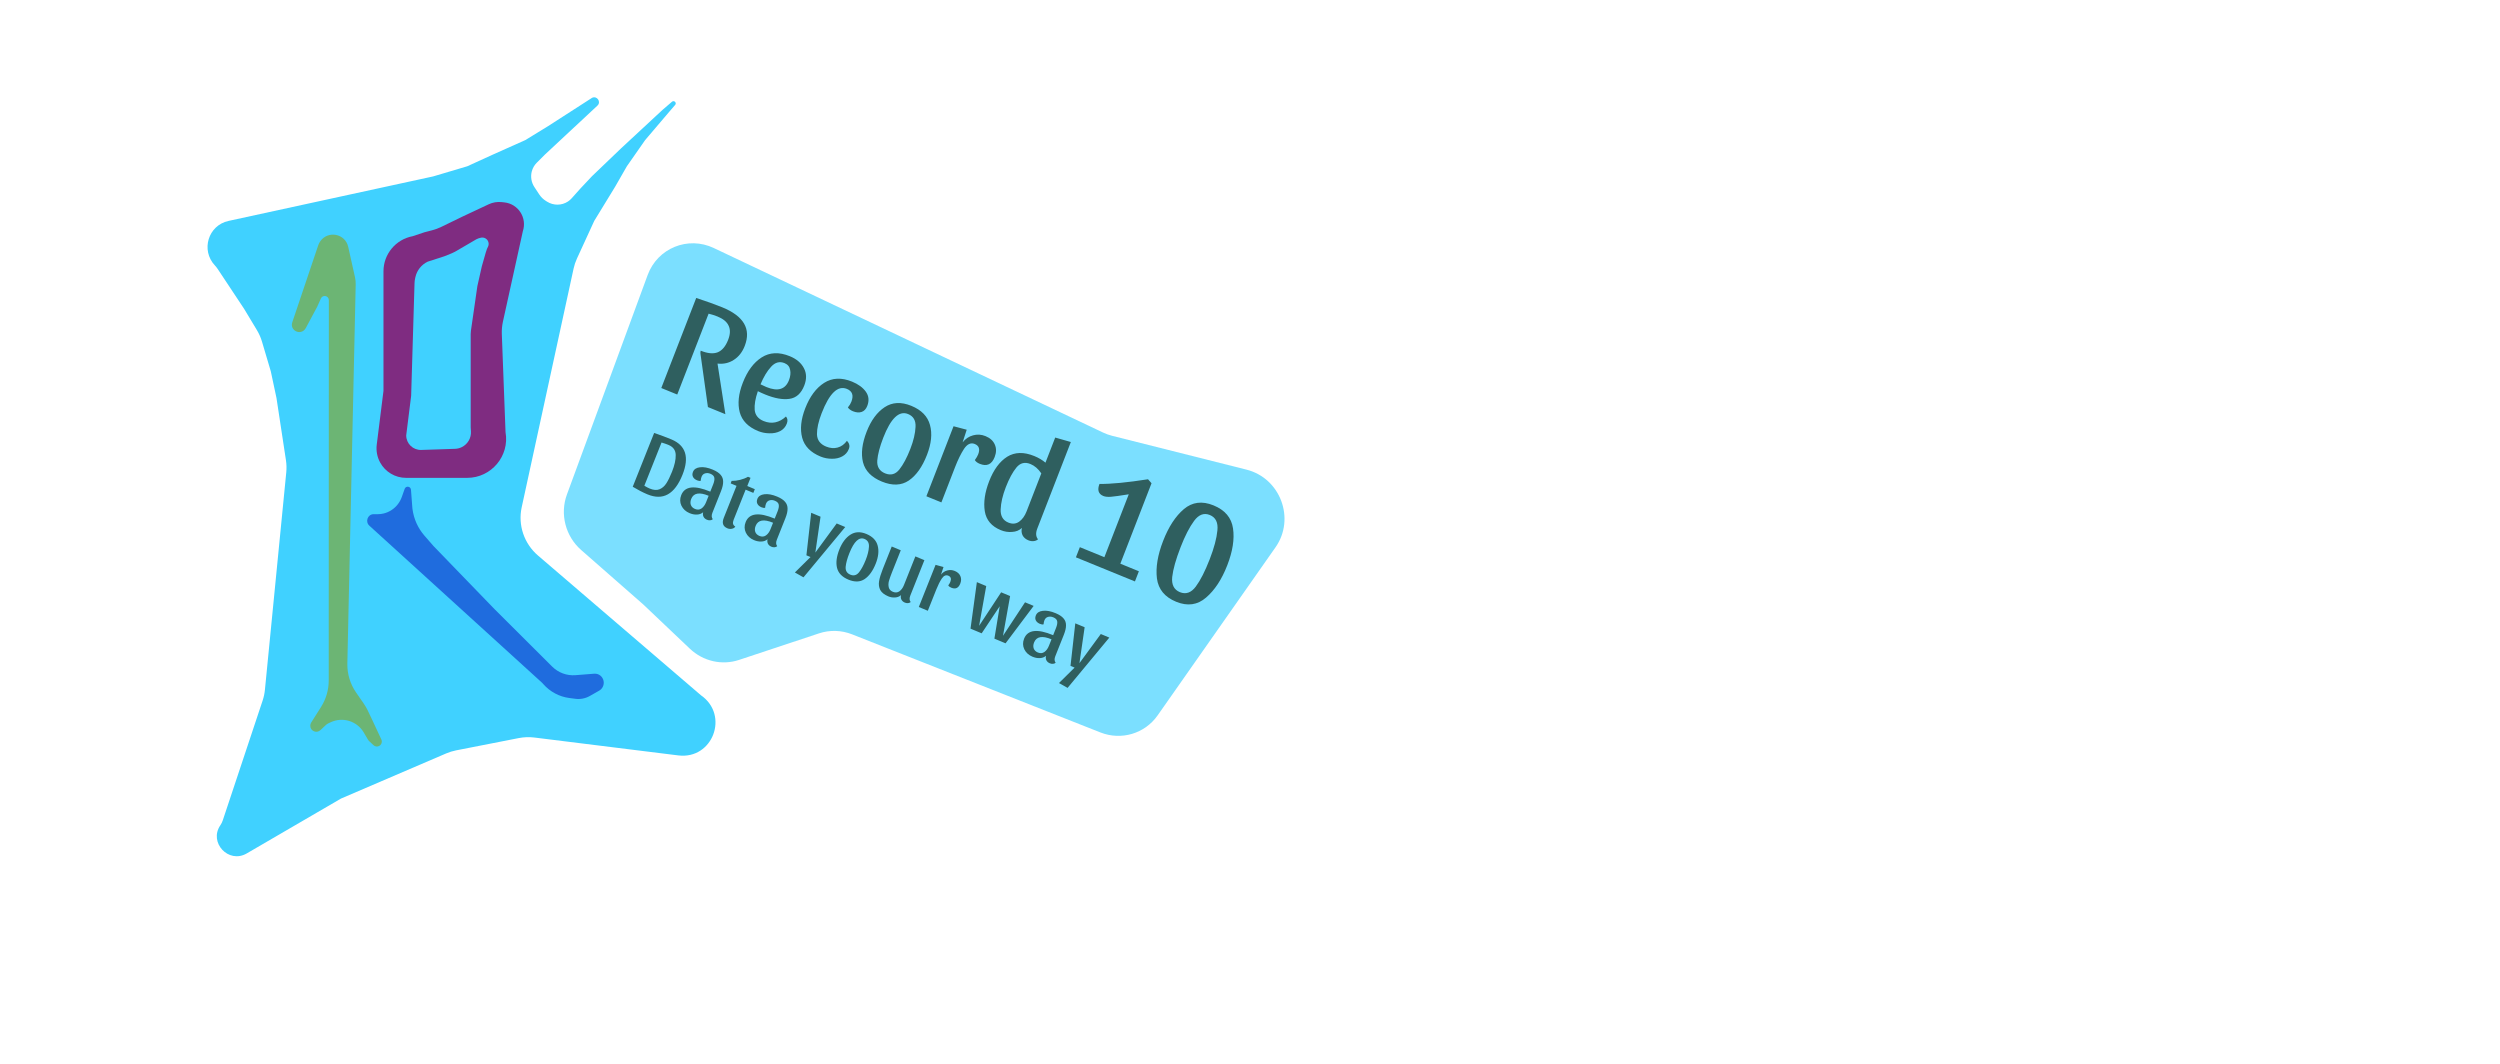
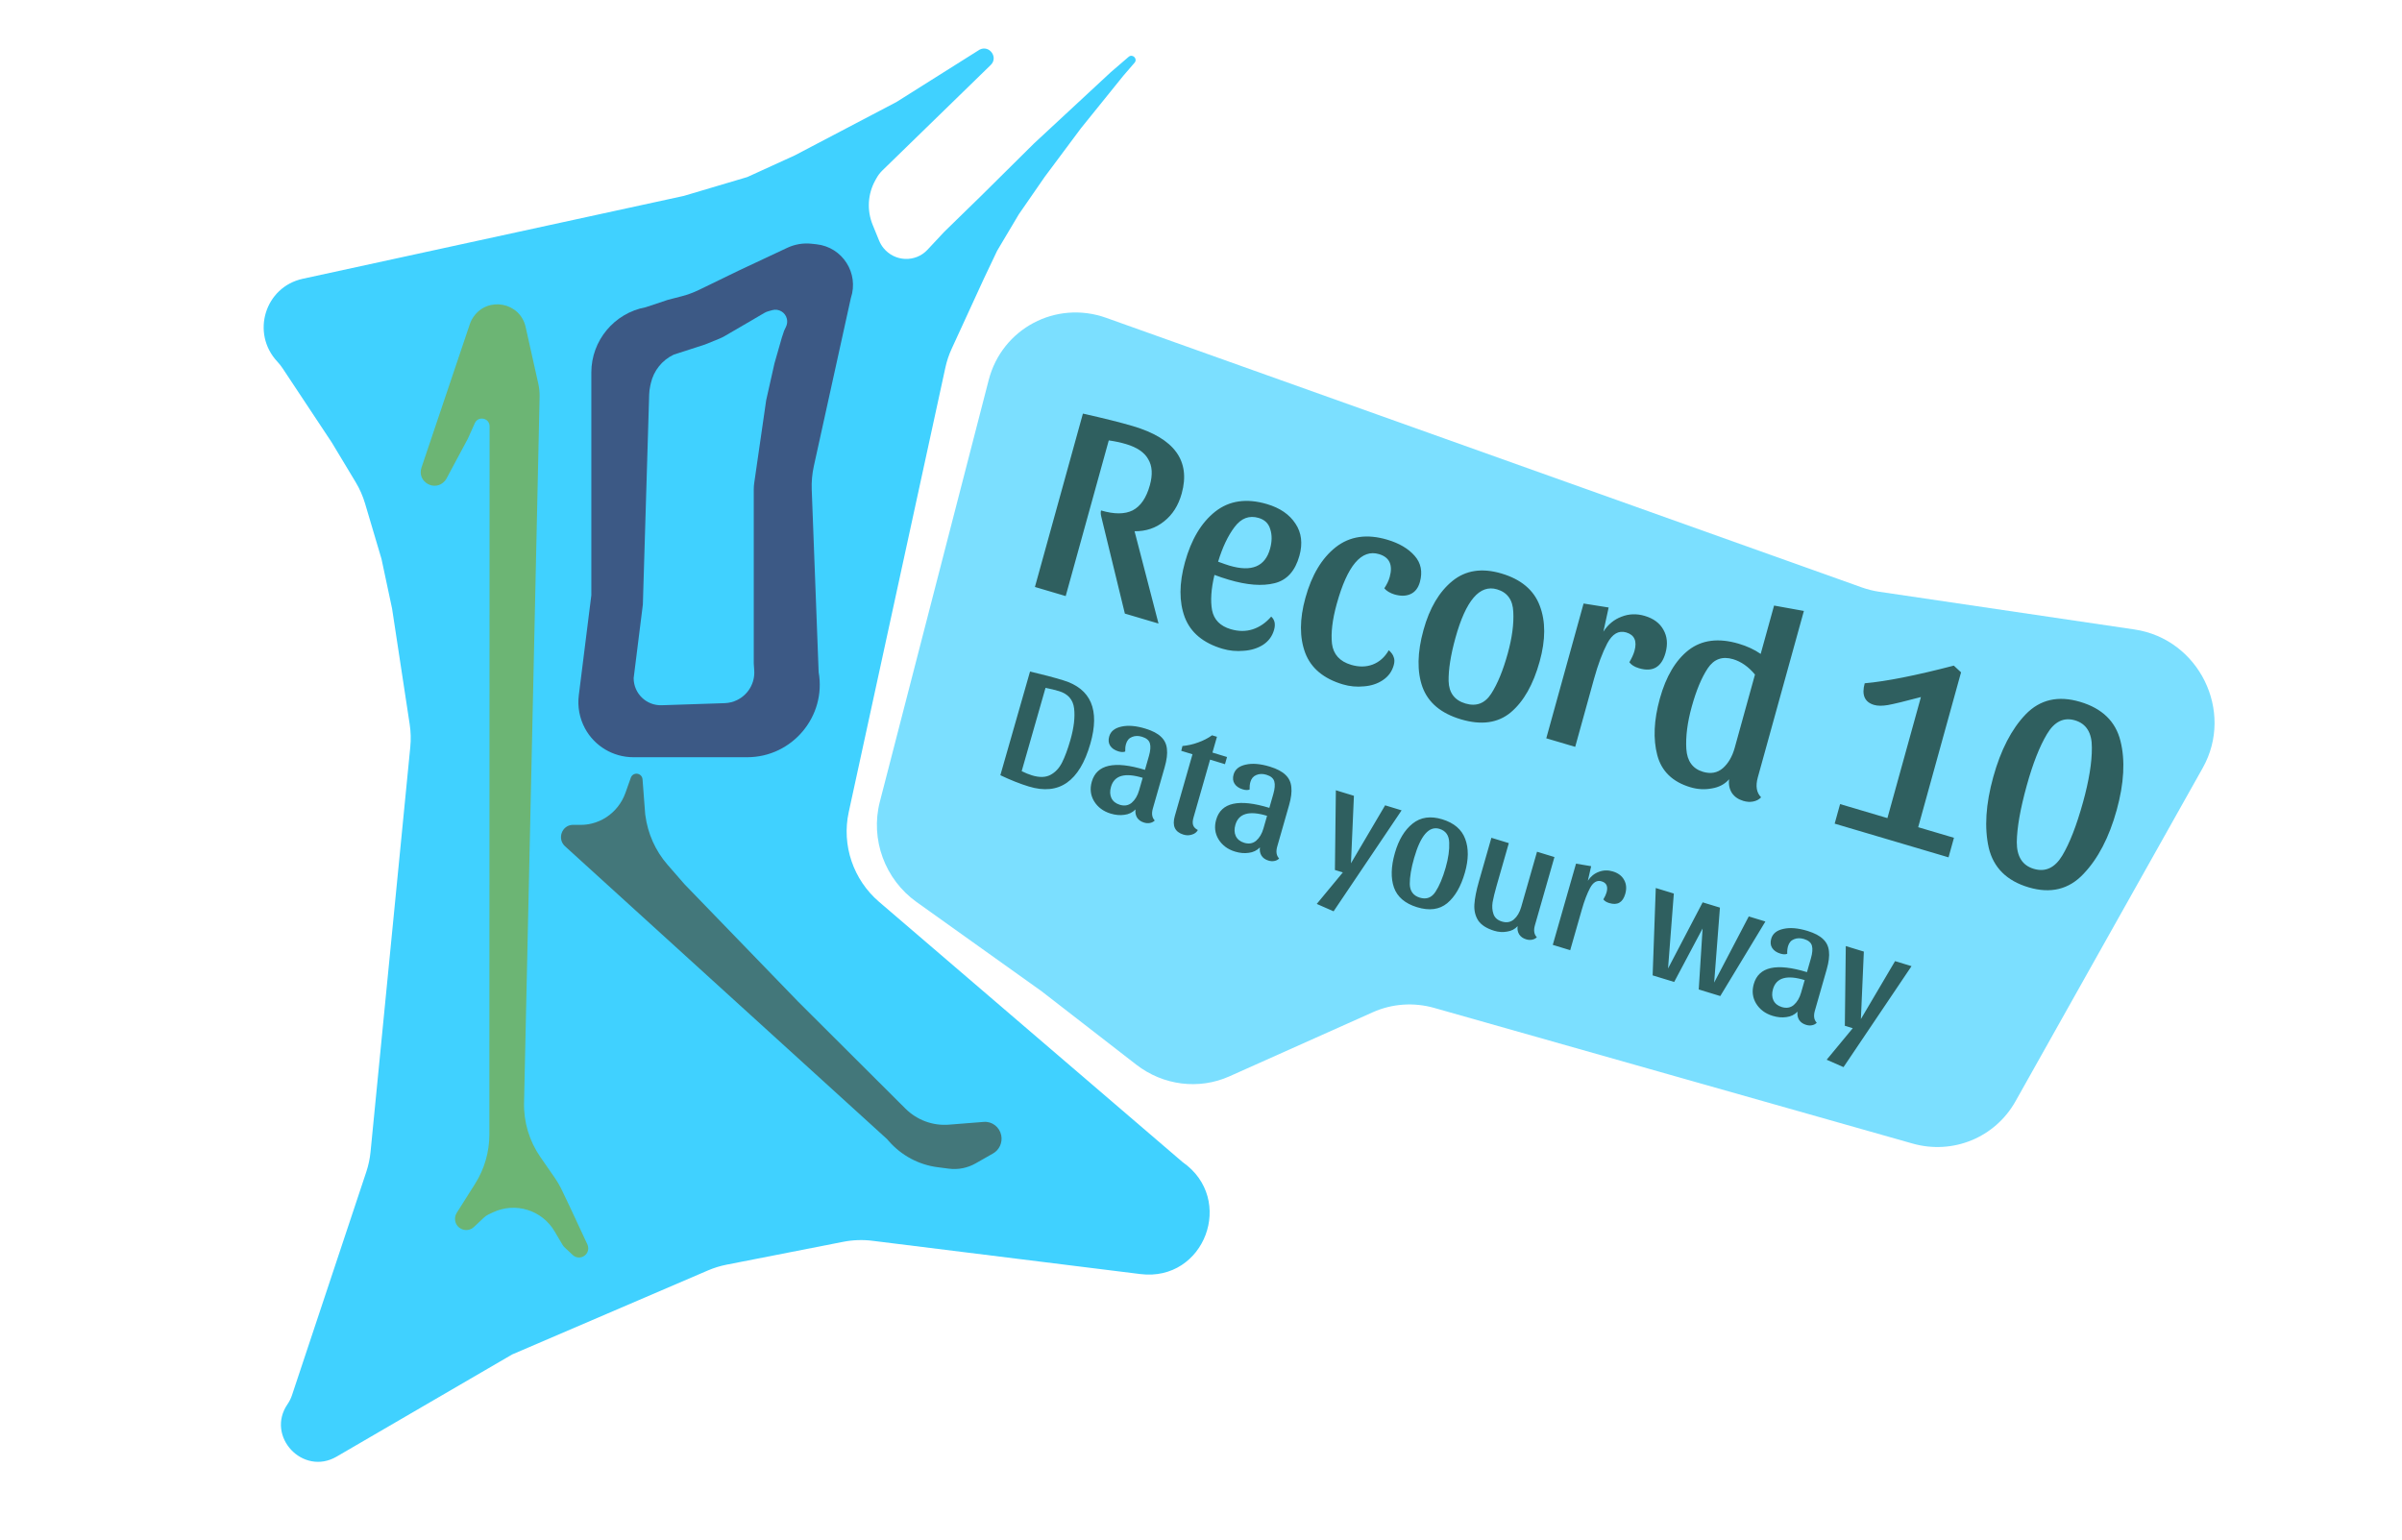
- <svg xmlns="http://www.w3.org/2000/svg" width="5059" height="2153" viewBox="0 0 5059 2153" fill="none">
-   <path d="M1310.61 556.495C1330.61 502.135 1392.05 477.077 1444.44 501.911L2232.12 875.29C2238.03 878.09 2244.18 880.3 2250.49 881.889L2522.44 950.356C2591.04 967.627 2621.71 1049.65 2581.18 1107.44L2342.58 1447.65C2316.61 1484.68 2269.02 1498.85 2226.74 1482.15L1724.29 1283.65C1702.77 1275.15 1679.12 1274.44 1657.39 1281.66L1495.38 1335.45C1460.94 1346.88 1422.81 1338.15 1396 1312.71L1301.5 1223L1176.09 1113.05C1144.22 1085.11 1132.68 1040.18 1147.22 1000.67L1310.61 556.495Z" fill="#7BDFFF" />
-   <path d="M1507.05 699.988C1502.16 712.584 1494.78 722.012 1484.89 728.275C1475.19 734.612 1464.21 737.102 1451.96 735.745L1467.85 838.144L1432.54 823.723L1417.48 715.873C1417.17 713.385 1417.33 711.307 1417.98 709.64C1431.77 715.273 1443.17 716.385 1452.16 712.976C1461.22 709.382 1468.34 700.917 1473.51 687.581C1477.82 676.467 1478.17 667.06 1474.55 659.36C1471.19 651.55 1463.71 645.28 1452.12 640.548C1446.42 638.22 1440.36 636.279 1433.93 634.727L1370.47 798.376L1338.19 785.195L1408.87 602.931C1431.15 610.311 1448.72 616.63 1461.6 621.888C1505.19 639.688 1520.34 665.721 1507.05 699.988ZM1590.43 842.82C1593.87 846.585 1594.45 851.431 1592.15 857.358C1589.56 864.026 1585.06 869.052 1578.63 872.436C1572.28 875.635 1565.1 877.104 1557.11 876.843C1549.04 876.767 1541.42 875.265 1534.25 872.336C1514.02 864.074 1501.58 851.378 1496.93 834.246C1492.35 816.929 1494.41 797.064 1503.1 774.652C1512.37 750.758 1525.08 733.634 1541.24 723.282C1557.65 712.82 1576.62 711.983 1598.14 720.77C1611.75 726.328 1621.29 734.409 1626.77 745.012C1632.31 755.43 1632.57 767.123 1627.54 780.089C1621.29 796.203 1611.3 805.211 1597.57 807.113C1584.02 809.09 1567.68 806.173 1548.55 798.362C1543.22 796.184 1538.23 793.933 1533.6 791.61C1528.47 806.468 1526.34 819.114 1527.19 829.547C1528.23 840.055 1534.27 847.562 1545.3 852.069C1553.4 855.373 1561.27 856.227 1568.92 854.631C1576.82 852.924 1584 848.987 1590.43 842.82ZM1587.58 734.805C1577.65 730.749 1568.61 733.174 1560.47 742.08C1552.4 750.8 1545.24 762.679 1538.98 777.718C1544.36 780.341 1548.33 782.179 1550.91 783.23C1574.08 792.694 1589.3 788.071 1596.55 769.363C1599.49 761.769 1600.28 754.795 1598.91 748.442C1597.79 741.979 1594.02 737.433 1587.58 734.805ZM1713.72 786.958C1695.33 779.448 1678.31 795.882 1662.65 836.262C1656.25 852.747 1653.11 866.91 1653.2 878.749C1653.55 890.479 1659.71 898.785 1671.66 903.667C1679.75 906.971 1687.48 907.658 1694.83 905.726C1702.44 903.683 1708.8 899.093 1713.91 891.954C1716.46 894.713 1717.99 897.374 1718.49 899.937C1719.24 902.39 1718.97 905.284 1717.68 908.618C1715.09 915.286 1710.59 920.312 1704.16 923.696C1697.99 926.97 1691 928.514 1683.19 928.328C1675.31 928.328 1667.78 926.863 1660.61 923.934C1640.37 915.672 1627.93 902.976 1623.29 885.844C1618.71 868.527 1620.77 848.662 1629.46 826.25C1638.72 802.355 1651.44 785.232 1667.59 774.88C1684.01 764.418 1702.88 763.543 1724.22 772.255C1736.72 777.362 1746.02 784.162 1752.1 792.652C1758.18 801.143 1759.14 810.761 1754.97 821.504C1752.53 827.801 1748.73 831.829 1743.58 833.586C1738.42 835.343 1732.53 834.869 1725.91 832.165C1723.89 831.339 1721.88 830.198 1719.89 828.741C1718.08 827.359 1716.71 825.942 1715.79 824.49C1718.98 820.646 1721.33 816.778 1722.84 812.889C1727.8 800.108 1724.76 791.464 1713.72 786.958ZM1844.03 821.181C1864.63 829.593 1877.28 842.587 1881.96 860.165C1886.72 877.557 1884.69 897.644 1875.85 920.427C1866.44 944.692 1854.19 962.003 1839.1 972.36C1824.07 982.532 1805.89 983.262 1784.56 974.549C1763.59 965.987 1750.86 952.955 1746.35 935.453C1742.03 918.026 1744.47 897.458 1753.66 873.749C1762.57 850.781 1774.75 834.193 1790.21 823.986C1805.68 813.78 1823.62 812.844 1844.03 821.181ZM1791.02 957.879C1802.43 962.535 1812.07 959.928 1819.94 950.056C1827.82 940.184 1835.24 926.265 1842.21 908.297C1848.6 891.812 1852.09 877.039 1852.68 863.978C1853.46 850.991 1848.42 842.283 1837.57 837.852C1819.36 830.416 1802.61 846.425 1787.31 885.879C1780.34 903.846 1776.32 919.155 1775.25 931.805C1774.36 944.531 1779.62 953.222 1791.02 957.879ZM1972.56 898.445C1964.65 895.215 1957.41 898.484 1950.86 908.251C1944.56 917.908 1938.53 930.145 1932.79 944.963L1904.99 1016.65L1874.64 1004.25L1929.59 862.555L1956.26 869.585L1947.95 895.154C1953.75 887.871 1960.81 883.135 1969.11 880.948C1977.49 878.575 1985.91 879.117 1994.37 882.571C2003.57 886.327 2009.79 891.979 2013.04 899.529C2016.47 907.153 2016.4 915.597 2012.8 924.858C2006.99 939.861 1996.9 944.434 1982.56 938.576C1977.78 936.623 1974.49 934.102 1972.71 931.013C1975.86 926.723 1978.12 922.818 1979.49 919.299C1983.51 908.926 1981.2 901.975 1972.56 898.445ZM2099.09 1069.52C2095.57 1078.59 2096.05 1085.87 2100.53 1091.35C2097.98 1093.52 2094.95 1094.75 2091.43 1095.03C2088.1 1095.39 2084.59 1094.81 2080.91 1093.31C2075.58 1091.13 2071.74 1087.85 2069.39 1083.46C2067.12 1078.88 2066.62 1073.85 2067.9 1068.37C2062.58 1073.28 2056.01 1075.95 2048.16 1076.4C2040.43 1077.1 2032.8 1075.92 2025.26 1072.84C2006.5 1065.18 1995.69 1052.4 1992.83 1034.49C1989.97 1016.59 1992.92 996.341 2001.69 973.743C2010.74 950.404 2022.89 933.91 2038.13 924.258C2053.56 914.682 2071.86 914.213 2093.01 922.85C2101.84 926.455 2109.37 930.926 2115.61 936.263L2135.33 885.418L2166.97 894.476L2099.09 1069.52ZM2107.2 957.935C2100.97 948.738 2093.62 942.412 2085.16 938.957C2073.94 934.376 2064.5 936.743 2056.84 946.059C2049.18 955.375 2042.01 968.647 2035.33 985.873C2028.94 1002.36 2025.47 1017.35 2024.92 1030.86C2024.44 1044.18 2029.62 1053.06 2040.48 1057.49C2048.57 1060.79 2055.82 1060.22 2062.24 1055.76C2068.73 1051.11 2073.77 1044.16 2077.36 1034.9L2107.2 957.935ZM2304.63 1156.02L2296.66 1176.58L2177.2 1127.8L2185.17 1107.24L2234.83 1127.52L2284.18 1000.27C2266.45 1003.12 2254.3 1004.8 2247.7 1005.33C2241.36 1005.74 2236.35 1005.2 2232.67 1003.7C2222.74 999.643 2220.15 991.502 2224.89 979.277C2248.21 979.574 2280.96 976.427 2323.14 969.836L2330.25 977.887L2267.11 1140.7L2304.63 1156.02ZM2455.72 1022.69C2478.9 1032.15 2492.04 1047.71 2495.15 1069.36C2498.33 1090.83 2494.46 1115.64 2483.54 1143.8C2472.41 1172.51 2458.08 1194.33 2440.57 1209.28C2423.24 1224.3 2403.08 1227.12 2380.09 1217.73C2357.1 1208.35 2344.12 1192.64 2341.16 1170.62C2338.45 1148.49 2342.63 1123.16 2353.69 1094.63C2364.75 1066.11 2378.71 1044.67 2395.57 1030.31C2412.68 1015.84 2432.73 1013.3 2455.72 1022.69ZM2387.63 1198.29C2399.77 1203.24 2410.5 1199.47 2419.82 1186.97C2429.14 1174.47 2438.54 1156 2448.03 1131.55C2456.86 1108.76 2462.02 1089.41 2463.51 1073.5C2465.25 1057.47 2460.14 1047.02 2448.18 1042.14C2436.41 1037.33 2425.83 1041.27 2416.44 1053.96C2407.04 1066.64 2397.89 1084.47 2388.99 1107.44C2379.51 1131.89 2373.87 1151.9 2372.09 1167.48C2370.5 1183.14 2375.68 1193.4 2387.63 1198.29Z" fill="#2F5F5F" />
-   <path d="M1323.74 876.116C1337.15 880.693 1348.84 885.066 1358.8 889.237C1387.8 901.378 1395.25 925.177 1381.14 960.633C1365.35 1000.33 1341.62 1013.54 1309.96 1000.29C1300.66 996.398 1290.81 991.299 1280.41 984.992L1323.74 876.116ZM1314.62 988.584C1322.37 991.828 1329.01 992.333 1334.55 990.099C1340.09 987.865 1344.73 983.825 1348.48 977.979C1352.27 972.022 1356.09 964.194 1359.95 954.494C1365.1 941.56 1367.58 930.305 1367.38 920.73C1367.19 911.154 1362.39 904.396 1352.98 900.457C1348.89 898.743 1344.13 897.075 1338.7 895.455L1303.89 982.923C1307.61 985.26 1311.19 987.147 1314.62 988.584ZM1422.85 1036.63C1419.19 1039.65 1414.96 1041.19 1410.16 1041.26C1405.42 1041.49 1400.5 1040.54 1395.41 1038.41C1387.77 1035.21 1382.28 1030.18 1378.95 1023.32C1375.72 1016.5 1375.59 1009.36 1378.56 1001.89C1385.75 983.829 1405.34 981.494 1437.33 994.887L1443.12 980.337C1445.34 974.762 1446.15 970.289 1445.55 966.918C1445 963.436 1442.4 960.721 1437.75 958.775C1433.88 957.153 1430.25 956.868 1426.86 957.921C1423.51 958.862 1421.11 961.172 1419.65 964.851C1418.71 967.193 1418.16 969.887 1417.98 972.934C1415.94 973.511 1413.48 973.198 1410.61 971.993C1406.62 970.324 1403.86 968 1402.34 965.02C1400.81 962.04 1400.8 958.655 1402.31 954.864C1404.44 949.512 1409.16 946.415 1416.47 945.572C1423.82 944.618 1432.48 946.227 1442.44 950.398C1449.75 953.456 1455.06 956.981 1458.38 960.972C1461.74 964.851 1463.4 969.447 1463.35 974.76C1463.46 980.008 1462 986.422 1458.99 994.004L1441.68 1037.49C1439.51 1042.95 1439.76 1047.35 1442.44 1050.68C1440.89 1051.98 1439.05 1052.71 1436.92 1052.86C1434.91 1053.06 1432.79 1052.69 1430.58 1051.76C1427.37 1050.42 1425.07 1048.42 1423.67 1045.75C1422.32 1042.98 1422.05 1039.93 1422.85 1036.63ZM1406.35 1029.91C1411.22 1031.95 1415.6 1031.64 1419.5 1028.98C1423.44 1026.21 1426.52 1022.04 1428.74 1016.46L1434 1003.25C1415.29 995.418 1403.54 997.523 1398.75 1009.56C1396.98 1014.02 1396.72 1018.08 1397.98 1021.73C1399.35 1025.42 1402.14 1028.15 1406.35 1029.91ZM1478.63 978.229L1480.46 973.143C1486.24 973.221 1492.01 972.515 1497.77 971.023C1503.64 969.579 1508.92 967.498 1513.62 964.782L1518.76 966.937L1512.18 983.494L1527.45 989.889L1524.46 997.415L1508.85 990.881L1484.62 1051.76C1483.29 1055.1 1482.9 1057.87 1483.45 1060.05C1484.01 1062.23 1485.52 1064.1 1488 1065.66C1486.43 1067.99 1484.11 1069.43 1481.06 1069.97C1478.07 1070.67 1475.02 1070.37 1471.92 1069.07C1462.96 1065.32 1460.51 1058.31 1464.6 1048.06L1490.42 983.165L1478.63 978.229ZM1553.21 1091.2C1549.56 1094.23 1545.33 1095.77 1540.52 1095.84C1535.78 1096.07 1530.87 1095.12 1525.77 1092.98C1518.14 1089.79 1512.65 1084.76 1509.31 1077.9C1506.08 1071.08 1505.95 1063.94 1508.93 1056.47C1516.11 1038.41 1535.7 1036.07 1567.69 1049.47L1573.48 1034.92C1575.7 1029.34 1576.51 1024.87 1575.92 1021.5C1575.37 1018.01 1572.77 1015.3 1568.12 1013.35C1564.24 1011.73 1560.61 1011.45 1557.22 1012.5C1553.88 1013.44 1551.47 1015.75 1550.01 1019.43C1549.08 1021.77 1548.52 1024.47 1548.34 1027.51C1546.31 1028.09 1543.85 1027.78 1540.97 1026.57C1536.98 1024.9 1534.23 1022.58 1532.7 1019.6C1531.18 1016.62 1531.17 1013.23 1532.68 1009.44C1534.81 1004.09 1539.53 1000.99 1546.83 1000.15C1554.19 999.197 1562.84 1000.8 1572.81 1004.98C1580.11 1008.03 1585.42 1011.56 1588.74 1015.55C1592.11 1019.43 1593.76 1024.03 1593.72 1029.34C1593.82 1034.59 1592.37 1041 1589.35 1048.58L1572.05 1092.07C1569.87 1097.53 1570.12 1101.93 1572.8 1105.26C1571.25 1106.56 1569.41 1107.29 1567.29 1107.44C1565.27 1107.63 1563.16 1107.27 1560.94 1106.34C1557.73 1105 1555.43 1102.99 1554.04 1100.33C1552.69 1097.55 1552.41 1094.51 1553.21 1091.2ZM1536.71 1084.49C1541.58 1086.53 1545.96 1086.22 1549.86 1083.56C1553.81 1080.79 1556.89 1076.61 1559.11 1071.04L1564.37 1057.83C1545.66 1050 1533.91 1052.1 1529.12 1064.14C1527.34 1068.6 1527.08 1072.66 1528.34 1076.31C1529.71 1080 1532.5 1082.73 1536.71 1084.49ZM1710.42 1066.49L1625.94 1168.28L1608.54 1158.46L1640.15 1127.21L1631.85 1123.74L1641.51 1037.64L1660.44 1045.57L1649.92 1118.23L1693.15 1059.26L1710.42 1066.49ZM1753.4 1080.58C1765.79 1085.77 1773.36 1093.69 1776.1 1104.33C1778.88 1114.86 1777.55 1126.98 1772.09 1140.7C1766.28 1155.3 1758.78 1165.69 1749.61 1171.87C1740.48 1177.93 1729.5 1178.28 1716.66 1172.9C1704.04 1167.62 1696.42 1159.68 1693.79 1149.08C1691.27 1138.53 1692.85 1126.12 1698.53 1111.85C1704.04 1098.03 1711.48 1088.07 1720.88 1081.99C1730.27 1075.91 1741.11 1075.44 1753.4 1080.58ZM1720.65 1162.87C1727.52 1165.74 1733.35 1164.21 1738.16 1158.29C1742.97 1152.37 1747.53 1144.01 1751.83 1133.19C1755.78 1123.27 1757.97 1114.36 1758.39 1106.48C1758.93 1098.64 1755.93 1093.35 1749.4 1090.62C1738.45 1086.03 1728.24 1095.61 1718.79 1119.36C1714.49 1130.17 1711.98 1139.4 1711.26 1147.03C1710.66 1154.71 1713.79 1159.99 1720.65 1162.87ZM1842.12 1205.13C1839.95 1210.6 1840.2 1214.99 1842.87 1218.33C1841.32 1219.63 1839.48 1220.35 1837.36 1220.51C1835.34 1220.7 1833.23 1220.34 1831.01 1219.41C1827.8 1218.07 1825.5 1216.06 1824.11 1213.4C1822.76 1210.62 1822.49 1207.58 1823.29 1204.27C1820.05 1207.21 1816.06 1208.79 1811.32 1209.02C1806.65 1209.41 1802.05 1208.65 1797.51 1206.75C1789.54 1203.41 1784.14 1199.13 1781.31 1193.92C1778.63 1188.63 1777.83 1182.7 1778.89 1176.13C1780.01 1169.44 1782.47 1161.3 1786.29 1151.71L1804.52 1105.89L1822.79 1113.53L1804.88 1158.52C1802.18 1165.32 1800.16 1171.05 1798.83 1175.69C1797.65 1180.27 1797.55 1184.59 1798.52 1188.64C1799.49 1192.68 1802.24 1195.66 1806.78 1197.56C1811.65 1199.6 1816.04 1199.29 1819.94 1196.63C1823.88 1193.86 1826.96 1189.68 1829.18 1184.11L1852.34 1125.91L1870.6 1133.55L1842.12 1205.13ZM1918.98 1164.93C1914.22 1162.94 1909.84 1164.87 1905.83 1170.74C1901.97 1176.54 1898.26 1183.89 1894.72 1192.81L1877.54 1235.96L1859.28 1228.32L1893.22 1143.02L1909.3 1147.41L1904.14 1162.81C1907.68 1158.44 1911.97 1155.62 1917 1154.34C1922.07 1152.95 1927.15 1153.33 1932.24 1155.46C1937.78 1157.77 1941.51 1161.22 1943.43 1165.8C1945.47 1170.42 1945.37 1175.52 1943.15 1181.1C1939.56 1190.13 1933.45 1192.84 1924.81 1189.22C1921.93 1188.02 1919.96 1186.48 1918.9 1184.6C1920.83 1182.03 1922.22 1179.68 1923.06 1177.56C1925.55 1171.32 1924.19 1167.11 1918.98 1164.93ZM2091.69 1226.11L2034.84 1301.82L2012.26 1292.36L2023.03 1226.83L1986.52 1281.59L1963.94 1272.13L1976.79 1178.01L1995.72 1185.94L1981.35 1266.35L2025.94 1198.59L2044.04 1206.16L2029.67 1286.58L2074.26 1218.81L2091.69 1226.11ZM2116.67 1327.1C2113.01 1330.12 2108.78 1331.67 2103.97 1331.74C2099.24 1331.96 2094.32 1331.01 2089.23 1328.88C2081.59 1325.68 2076.1 1320.65 2072.76 1313.79C2069.53 1306.98 2069.41 1299.83 2072.38 1292.36C2079.57 1274.3 2099.16 1271.97 2131.15 1285.36L2136.94 1270.81C2139.15 1265.23 2139.97 1260.76 2139.37 1257.39C2138.82 1253.91 2136.22 1251.19 2131.57 1249.25C2127.7 1247.63 2124.06 1247.34 2120.68 1248.39C2117.33 1249.33 2114.93 1251.64 2113.46 1255.32C2112.53 1257.67 2111.98 1260.36 2111.8 1263.41C2109.76 1263.98 2107.3 1263.67 2104.42 1262.47C2100.44 1260.8 2097.68 1258.47 2096.16 1255.49C2094.63 1252.51 2094.62 1249.13 2096.13 1245.34C2098.26 1239.98 2102.98 1236.89 2110.29 1236.04C2117.64 1235.09 2126.3 1236.7 2136.26 1240.87C2143.57 1243.93 2148.88 1247.45 2152.2 1251.44C2155.56 1255.32 2157.22 1259.92 2157.17 1265.23C2157.28 1270.48 2155.82 1276.89 2152.8 1284.48L2135.5 1327.96C2133.33 1333.42 2133.58 1337.82 2136.25 1341.15C2134.7 1342.45 2132.86 1343.18 2130.74 1343.33C2128.72 1343.53 2126.61 1343.16 2124.4 1342.24C2121.19 1340.89 2118.88 1338.89 2117.49 1336.22C2116.14 1333.45 2115.87 1330.41 2116.67 1327.1ZM2100.16 1320.38C2105.03 1322.42 2109.42 1322.11 2113.32 1319.45C2117.26 1316.68 2120.34 1312.51 2122.56 1306.93L2127.82 1293.72C2109.11 1285.89 2097.36 1288 2092.57 1300.04C2090.8 1304.5 2090.54 1308.55 2091.8 1312.2C2093.17 1315.9 2095.96 1318.62 2100.16 1320.38ZM2244.84 1290.23L2160.37 1392.03L2142.97 1382.2L2174.58 1350.96L2166.28 1347.48L2175.94 1261.38L2194.87 1269.31L2184.35 1341.97L2227.58 1283L2244.84 1290.23Z" fill="#2F5F5F" />
-   <path d="M434.846 537.128C405.929 506.211 421.314 455.996 462.444 447.05L876.5 357L945.5 336.5L997 313L1063 283.5L1109.5 255L1198 198V198C1207.93 193.034 1217.13 206.111 1209.02 213.671L1102.5 313L1086.21 329.29C1081.48 334.018 1078.06 339.886 1076.27 346.336V346.336C1073.24 357.242 1075.1 368.968 1081.37 378.498L1091.21 393.461C1094.7 398.756 1099.29 403.242 1104.67 406.605L1107.13 408.146C1120.15 416.278 1136.65 416.122 1149.34 407.746V407.746C1152.1 405.923 1154.62 403.752 1156.82 401.287L1174.5 381.5L1198 356.5L1257 300L1340.5 222.5L1359.85 205.855C1363.93 202.347 1369.69 207.675 1366.5 212V212L1354 226.5L1305.5 283.5L1268.5 336.5L1245 377.5L1202.5 447L1167.48 523.251C1164.5 529.731 1162.24 536.519 1160.72 543.497L1055.68 1026.66C1047.87 1062.58 1060.56 1100.06 1088.7 1124.19L1418.5 1407V1407C1476.31 1447.27 1442.34 1537.32 1372.6 1528.65L1081.45 1492.48C1070.88 1491.17 1060.19 1491.54 1049.78 1493.58L922.89 1518.46C915.983 1519.82 909.246 1521.9 902.791 1524.67L690 1616L499.178 1727.06C462.56 1748.37 421.962 1704.95 445.88 1670.05V1670.05C447.95 1667.03 449.587 1663.74 450.744 1660.26L531.498 1417.53C533.825 1410.53 535.364 1403.29 536.086 1395.94L579.284 955.891C580.091 947.662 579.869 939.355 578.622 931.161L559.5 805.499L548 751.5L530.148 691.302C527.726 683.134 524.272 675.297 519.869 667.981L494 625L440.549 544.345C438.853 541.786 436.945 539.372 434.846 537.128V537.128Z" fill="#40D1FF" />
-   <path d="M819 989C821.709 982.512 831.116 984.078 831.651 991.106L834.5 1028.5L834.715 1030.14C837.327 1050.1 845.719 1068.79 858.814 1083.83L877.22 1104.97L1000.72 1232.61L1117.24 1348.78C1129.79 1361.3 1147.03 1367.68 1164.54 1366.29L1202.44 1363.29C1211.46 1362.57 1219.59 1368.83 1221.4 1377.88C1222.96 1385.72 1219.37 1393.69 1212.52 1397.58L1193.58 1408.36C1184.69 1413.42 1174.45 1415.43 1164.36 1414.1L1151.97 1412.48C1131.72 1409.82 1113.08 1399.84 1099.42 1384.35L1097.3 1381.95L747.407 1063.74C738.681 1055.81 743.821 1041.05 755.5 1040.5L764.489 1040.5C768.483 1040.5 772.464 1040.03 776.352 1039.09C782.075 1037.71 787.531 1035.33 792.474 1032.07C801.895 1025.86 809.098 1016.69 812.976 1005.95L813.5 1004.5L819 989Z" fill="#1F6CDE" />
-   <path d="M718.386 561.084C719.428 565.751 719.901 570.527 719.796 575.31L702.903 1342.44C702.439 1363.51 708.644 1384.17 720.632 1401.47L736.079 1423.76C739.135 1428.17 741.83 1432.83 744.138 1437.67L753.412 1457.14L771.717 1496.44C772.331 1497.76 772.648 1499.19 772.648 1500.65V1500.65C772.645 1509.38 762.225 1513.92 755.852 1507.97L747.232 1499.93C746.182 1498.95 745.277 1497.82 744.546 1496.58L735.993 1482.11C722.381 1459.07 693.477 1450.17 669.19 1461.54L664.374 1463.8C662.575 1464.64 660.921 1465.76 659.472 1467.12L648.439 1477.47C640.635 1484.8 627.878 1479.3 627.878 1468.61V1468.61C627.878 1466.3 628.534 1464.03 629.772 1462.07L649.704 1430.54C659.835 1414.51 665.213 1395.95 665.213 1377.01L665.213 1374.85L665.213 1300.97L665.426 654.761L665.442 607.366V607.366C665.445 598.319 653.098 595.708 649.396 603.972L641.937 620.623L618.717 663.993C618.189 664.979 617.552 665.903 616.817 666.748V666.748C606.091 679.087 586.223 667.739 591.442 652.253L643.975 496.359C644.93 493.526 646.282 490.842 647.991 488.387V488.387C663.686 465.85 698.637 472.653 704.612 499.407L718.386 561.084Z" fill="#6CB574" />
-   <path d="M1023 874.5C1031.53 922.623 994.268 967 945.334 967H821.748C799.709 967 779.514 954.967 769.088 935.624V935.624C763.175 924.654 760.834 912.092 762.389 899.68L776 791L776 548.938C776 514.248 800.853 484.366 835 478V478L859 470L874.337 466.012C880.763 464.342 887.012 462.037 892.991 459.133L936.5 438L988.953 413.387C997.159 409.537 1006.25 408.014 1015.23 408.984L1020.64 409.569C1048.91 412.625 1067.02 440.946 1058 468V468L1017.76 650.727C1015.93 659.049 1015.16 667.563 1015.48 676.063L1023 874.5V874.5Z" fill="#7F2C81" />
-   <path d="M953.014 872.751C953.912 886.197 946.553 898.899 934.415 904.853V904.853C930.187 906.927 925.572 908.08 920.877 908.235L852.492 910.493C835.781 911.045 822 897.715 822 881V881L832 801L838.856 572.783C838.952 569.602 839.351 566.435 840.048 563.325L840.664 560.578C843.714 546.967 852.885 535.492 865.5 529.5V529.5L899.5 518.5L914.683 512.345C916.892 511.449 919.034 510.398 921.096 509.199L945.5 495L964.081 484.123C965.355 483.378 966.719 482.797 968.138 482.397L972.472 481.174C979.573 479.172 986.868 483.483 988.506 490.651V490.651C989.15 493.468 988.829 496.427 987.593 499.054L985.5 503.5L983 511L975 539L966 579L953.01 668.938C952.668 671.31 952.496 673.702 952.496 676.095L952.496 865L953.014 872.751Z" fill="#40D1FF" />
+ <svg xmlns="http://www.w3.org/2000/svg" width="2610" height="1673" viewBox="0 0 2610 1673" fill="none">
+   <path d="M1074.29 413.055C1088.76 356.971 1147.39 325.909 1202 345.393L2023 638.332C2029.16 640.528 2035.5 642.114 2041.94 643.065L2319.36 684.061C2389.34 694.403 2428.05 772.955 2393.48 834.5L2190.01 1196.82C2167.86 1236.25 2121.92 1255.1 2078.19 1242.7L1558.45 1095.32C1536.18 1089 1512.58 1090.66 1491.68 1100.01L1335.84 1169.69C1302.72 1184.5 1263.9 1179.62 1234.69 1156.98L1131.71 1077.14L995.961 980.251C961.465 955.63 945.498 912.079 956.019 871.312L1074.29 413.055Z" fill="#7BDFFF" />
+   <path d="M1284.06 536.235C1280.46 549.255 1274.05 559.374 1264.84 566.591C1255.82 573.864 1245.14 577.437 1232.81 577.309L1258.84 677.612L1222.27 666.786L1196.52 560.976C1195.96 558.531 1195.92 556.448 1196.4 554.724C1210.69 558.953 1222.13 558.923 1230.74 554.634C1239.4 550.154 1245.64 541.021 1249.45 527.235C1252.63 515.747 1252.04 506.353 1247.67 499.053C1243.54 491.617 1235.48 486.123 1223.48 482.571C1217.57 480.823 1211.35 479.498 1204.79 478.594L1157.98 647.757L1124.54 637.862L1176.69 449.457C1199.59 454.578 1217.71 459.112 1231.04 463.059C1276.19 476.422 1293.86 500.814 1284.06 536.235ZM1381.28 670.036C1385.08 673.439 1386.13 678.204 1384.43 684.331C1382.53 691.224 1378.54 696.674 1372.49 700.682C1366.49 704.499 1359.49 706.676 1351.51 707.214C1343.48 707.944 1335.75 707.209 1328.32 705.01C1307.36 698.808 1293.72 687.416 1287.38 670.833C1281.1 654.059 1281.17 634.088 1287.58 610.921C1294.42 586.221 1305.36 567.915 1320.4 556.003C1335.69 543.956 1354.48 541.23 1376.77 547.827C1390.86 551.999 1401.17 559.088 1407.67 569.092C1414.23 578.905 1415.65 590.513 1411.95 603.916C1407.33 620.574 1398.29 630.534 1384.82 633.796C1371.53 637.114 1354.98 635.842 1335.17 629.978C1329.65 628.343 1324.46 626.601 1319.62 624.752C1316 640.047 1315.14 652.843 1317.03 663.138C1319.11 673.491 1325.87 680.358 1337.3 683.741C1345.68 686.222 1353.6 686.287 1361.05 683.935C1368.74 681.448 1375.49 676.815 1381.28 670.036ZM1367.66 562.844C1357.38 559.8 1348.63 563.114 1341.42 572.787C1334.26 582.269 1328.32 594.804 1323.59 610.392C1329.2 612.466 1333.34 613.898 1336 614.687C1360.01 621.792 1374.68 615.674 1380.04 596.336C1382.21 588.486 1382.3 581.469 1380.3 575.284C1378.54 568.964 1374.33 564.818 1367.66 562.844ZM1498.38 602.154C1479.33 596.516 1464.03 614.567 1452.48 656.307C1447.76 673.348 1446.04 687.754 1447.32 699.525C1448.84 711.161 1455.79 718.812 1468.17 722.477C1476.55 724.957 1484.31 724.87 1491.43 722.214C1498.8 719.423 1504.67 714.221 1509.04 706.608C1511.86 709.098 1513.64 711.594 1514.39 714.095C1515.38 716.46 1515.4 719.366 1514.45 722.813C1512.54 729.706 1508.56 735.156 1502.51 739.164C1496.69 743.037 1489.89 745.271 1482.1 745.865C1474.26 746.651 1466.62 745.944 1459.19 743.745C1438.24 737.543 1424.59 726.151 1418.26 709.569C1411.98 692.795 1412.04 672.824 1418.46 649.656C1425.29 624.956 1436.23 606.651 1451.28 594.738C1466.57 582.691 1485.26 579.937 1507.36 586.478C1520.31 590.312 1530.24 596.15 1537.13 603.992C1544.03 611.834 1545.94 621.307 1542.87 632.412C1541.07 638.922 1537.69 643.309 1532.74 645.571C1527.78 647.833 1521.88 647.95 1515.02 645.92C1512.92 645.3 1510.81 644.364 1508.68 643.113C1506.75 641.919 1505.25 640.645 1504.18 639.293C1506.97 635.149 1508.93 631.067 1510.04 627.046C1513.7 613.834 1509.81 605.537 1498.38 602.154ZM1631.45 623.207C1652.79 629.522 1666.67 641.19 1673.08 658.212C1679.56 675.043 1679.53 695.233 1673.01 718.784C1666.07 743.866 1655.61 762.313 1641.62 774.124C1627.69 785.744 1609.67 788.284 1587.58 781.743C1565.86 775.316 1551.89 763.619 1545.66 746.654C1539.62 729.745 1539.99 709.036 1546.78 684.528C1553.35 660.786 1563.82 643.066 1578.18 631.367C1592.55 619.669 1610.31 616.949 1631.45 623.207ZM1592.34 764.511C1604.16 768.007 1613.49 764.451 1620.34 753.842C1627.19 743.234 1633.19 728.644 1638.33 710.071C1643.04 693.03 1645.04 677.982 1644.33 664.927C1643.8 651.929 1637.92 643.766 1626.68 640.439C1607.82 634.858 1592.75 652.458 1581.46 693.241C1576.32 711.813 1573.85 727.447 1574.05 740.141C1574.43 752.892 1580.53 761.016 1592.34 764.511ZM1767.04 687.264C1758.85 684.84 1751.98 688.814 1746.43 699.186C1741.12 709.423 1736.35 722.201 1732.11 737.518L1711.6 811.617L1680.17 802.313L1720.71 655.84L1747.95 660.174L1742.23 686.445C1747.28 678.618 1753.83 673.203 1761.87 670.198C1769.97 667.002 1778.4 666.7 1787.16 669.294C1796.69 672.113 1803.45 677.116 1807.43 684.304C1811.61 691.548 1812.38 699.957 1809.73 709.53C1805.43 725.039 1795.86 730.595 1781 726.197C1776.05 724.731 1772.53 722.55 1770.44 719.655C1773.16 715.071 1775.01 710.961 1776.02 707.323C1778.99 696.601 1776 689.914 1767.04 687.264ZM1910.01 844.86C1907.41 854.242 1908.62 861.434 1913.62 866.437C1911.3 868.858 1908.41 870.383 1904.94 871.013C1901.65 871.699 1898.11 871.478 1894.3 870.35C1888.77 868.715 1884.63 865.83 1881.85 861.696C1879.14 857.369 1878.14 852.413 1878.86 846.826C1874.06 852.243 1867.78 855.563 1860.03 856.789C1852.4 858.262 1844.69 857.842 1836.88 855.531C1817.45 849.78 1805.42 838.14 1800.79 820.612C1796.16 803.084 1797.08 782.64 1803.54 759.281C1810.22 735.156 1820.66 717.531 1834.87 706.407C1849.27 695.339 1867.42 693.048 1889.33 699.532C1898.47 702.238 1906.41 705.935 1913.15 710.623L1927.7 658.065L1960.09 663.922L1910.01 844.86ZM1906.95 733.025C1899.83 724.496 1891.89 718.934 1883.13 716.341C1871.51 712.902 1862.35 716.199 1855.66 726.233C1848.97 736.267 1843.16 750.187 1838.23 767.994C1833.51 785.034 1831.55 800.302 1832.35 813.796C1833.21 827.099 1839.25 835.414 1850.49 838.741C1858.87 841.221 1866.03 839.923 1871.97 834.845C1877.97 829.575 1882.29 822.154 1884.94 812.58L1906.95 733.025ZM2123.16 910.431L2117.27 931.684L1993.54 895.064L1999.43 873.81L2050.86 889.034L2087.27 757.495C2069.92 762.096 2057.99 764.987 2051.48 766.167C2045.21 767.213 2040.17 767.172 2036.36 766.044C2026.08 762.999 2022.68 755.159 2026.18 742.522C2049.41 740.491 2081.69 734.092 2123 723.326L2130.87 730.628L2084.29 898.929L2123.16 910.431ZM2260.2 762.689C2284.2 769.794 2298.83 783.963 2304.08 805.197C2309.39 826.24 2308.01 851.313 2299.96 880.416C2291.74 910.094 2279.67 933.243 2263.73 949.863C2247.99 966.539 2228.21 971.354 2204.4 964.306C2180.58 957.258 2166.1 942.926 2160.96 921.309C2156.05 899.556 2157.68 873.937 2165.84 844.451C2174 814.965 2185.76 792.238 2201.1 776.271C2216.69 760.169 2236.38 755.642 2260.2 762.689ZM2209.96 944.202C2222.53 947.923 2232.83 943.1 2240.86 929.732C2248.89 916.365 2256.4 897.044 2263.4 871.77C2269.91 848.219 2273.12 828.452 2273.01 812.469C2273.14 796.35 2267.01 786.458 2254.63 782.794C2242.44 779.185 2232.3 784.16 2224.22 797.719C2216.14 811.279 2208.82 829.929 2202.25 853.671C2195.25 878.945 2191.64 899.422 2191.43 915.101C2191.4 930.837 2197.58 940.537 2209.96 944.202Z" fill="#2F5F5F" />
+   <path d="M1119.23 729.772C1133.04 732.987 1145.11 736.173 1155.43 739.329C1185.5 748.517 1195.28 771.454 1184.78 808.14C1173.02 849.211 1150.74 864.731 1117.91 854.701C1108.27 851.756 1097.96 847.664 1086.98 842.427L1119.23 729.772ZM1121.38 842.588C1129.41 845.043 1136.08 844.883 1141.36 842.107C1146.65 839.332 1150.87 834.849 1154.01 828.659C1157.19 822.354 1160.21 814.182 1163.09 804.145C1166.92 790.763 1168.26 779.317 1167.11 769.809C1165.97 760.3 1160.52 754.055 1150.76 751.074C1146.52 749.777 1141.61 748.592 1136.05 747.521L1110.15 838.025C1114.08 839.98 1117.82 841.501 1121.38 842.588ZM1233.86 879.594C1230.53 882.966 1226.47 884.926 1221.7 885.474C1217 886.173 1212.02 885.716 1206.74 884.103C1198.82 881.683 1192.86 877.226 1188.85 870.733C1184.96 864.274 1184.12 857.18 1186.33 849.451C1191.68 830.761 1210.94 826.484 1244.11 836.619L1248.42 821.563C1250.07 815.795 1250.43 811.264 1249.5 807.969C1248.6 804.559 1245.75 802.117 1240.93 800.644C1236.91 799.417 1233.27 799.496 1230 800.881C1226.77 802.151 1224.61 804.69 1223.52 808.497C1222.82 810.919 1222.54 813.656 1222.66 816.705C1220.69 817.483 1218.22 817.416 1215.23 816.504C1211.1 815.242 1208.13 813.204 1206.31 810.391C1204.5 807.578 1204.15 804.21 1205.27 800.288C1206.86 794.75 1211.24 791.198 1218.43 789.631C1225.65 787.948 1234.43 788.685 1244.76 791.841C1252.33 794.155 1257.97 797.132 1261.67 800.772C1265.4 804.297 1267.51 808.705 1267.99 813.996C1268.62 819.207 1267.81 825.735 1265.57 833.579L1252.69 878.572C1251.07 884.225 1251.76 888.576 1254.76 891.624C1253.34 893.074 1251.59 893.98 1249.48 894.342C1247.5 894.739 1245.36 894.586 1243.06 893.885C1239.74 892.868 1237.25 891.104 1235.59 888.591C1233.97 885.964 1233.4 882.965 1233.86 879.594ZM1216.77 874.56C1221.82 876.103 1226.15 875.356 1229.77 872.321C1233.42 869.17 1236.06 864.71 1237.72 858.942L1241.63 845.271C1222.24 839.345 1210.75 842.611 1207.19 855.071C1205.87 859.685 1206.01 863.745 1207.63 867.25C1209.36 870.791 1212.41 873.227 1216.77 874.56ZM1283.54 815.924L1284.85 810.68C1290.61 810.181 1296.28 808.903 1301.86 806.845C1307.56 804.822 1312.61 802.224 1317.01 799.053L1322.35 800.684L1317.44 817.816L1333.28 822.655L1331.05 830.442L1314.87 825.498L1296.84 888.487C1295.85 891.948 1295.74 894.737 1296.5 896.853C1297.27 898.969 1298.96 900.679 1301.59 901.982C1300.25 904.46 1298.09 906.121 1295.11 906.965C1292.2 907.959 1289.14 907.965 1285.93 906.983C1276.63 904.143 1273.5 897.415 1276.54 886.802L1295.76 819.659L1283.54 815.924ZM1369.02 920.895C1365.69 924.267 1361.63 926.227 1356.86 926.775C1352.16 927.474 1347.18 927.017 1341.9 925.404C1333.98 922.984 1328.02 918.527 1324.01 912.034C1320.12 905.575 1319.28 898.481 1321.49 890.752C1326.84 872.062 1346.1 867.785 1379.27 877.92L1383.58 862.864C1385.23 857.096 1385.59 852.565 1384.66 849.27C1383.76 845.86 1380.91 843.418 1376.09 841.945C1372.07 840.718 1368.43 840.797 1365.16 842.182C1361.93 843.452 1359.76 845.991 1358.67 849.798C1357.98 852.221 1357.7 854.957 1357.82 858.006C1355.85 858.784 1353.38 858.717 1350.39 857.805C1346.26 856.543 1343.29 854.505 1341.47 851.692C1339.66 848.879 1339.31 845.511 1340.43 841.589C1342.02 836.051 1346.4 832.499 1353.59 830.932C1360.81 829.249 1369.59 829.986 1379.92 833.142C1387.49 835.456 1393.13 838.434 1396.83 842.073C1400.56 845.598 1402.67 850.006 1403.15 855.297C1403.78 860.508 1402.97 867.036 1400.73 874.88L1387.85 919.873C1386.23 925.526 1386.92 929.877 1389.91 932.925C1388.5 934.375 1386.74 935.281 1384.64 935.643C1382.66 936.04 1380.52 935.887 1378.22 935.186C1374.89 934.169 1372.4 932.405 1370.75 929.892C1369.13 927.265 1368.56 924.266 1369.02 920.895ZM1351.93 915.861C1356.98 917.404 1361.31 916.657 1364.93 913.622C1368.57 910.471 1371.22 906.011 1372.87 900.243L1376.79 886.572C1357.39 880.646 1345.91 883.912 1342.35 896.372C1341.03 900.986 1341.17 905.046 1342.79 908.551C1344.52 912.092 1347.57 914.528 1351.93 915.861ZM1522.97 880.621L1449.07 990.333L1430.78 982.298L1459.12 948.05L1450.51 945.42L1451.54 858.791L1471.16 864.787L1467.95 938.139L1505.07 875.15L1522.97 880.621ZM1567.15 890.355C1580 894.283 1588.32 901.404 1592.11 911.72C1595.93 921.92 1595.8 934.115 1591.74 948.305C1587.42 963.418 1581 974.504 1572.49 981.564C1564.01 988.508 1553.11 989.946 1539.8 985.878C1526.72 981.88 1518.34 974.741 1514.67 964.461C1511.11 954.216 1511.45 941.71 1515.68 926.943C1519.77 912.637 1526.19 901.99 1534.93 895C1543.67 888.011 1554.41 886.462 1567.15 890.355ZM1542.77 975.495C1549.89 977.669 1555.55 975.571 1559.74 969.2C1563.94 962.829 1567.63 954.048 1570.84 942.858C1573.78 932.59 1575.07 923.512 1574.7 915.623C1574.46 907.769 1570.95 902.807 1564.18 900.738C1552.81 897.266 1543.62 907.817 1536.58 932.39C1533.38 943.58 1531.8 953.01 1531.85 960.678C1532.02 968.382 1535.66 973.321 1542.77 975.495ZM1667.85 1005.44C1666.23 1011.09 1666.92 1015.44 1669.92 1018.49C1668.51 1019.94 1666.75 1020.84 1664.65 1021.2C1662.66 1021.6 1660.52 1021.45 1658.23 1020.75C1654.9 1019.73 1652.41 1017.97 1650.76 1015.45C1649.14 1012.83 1648.56 1009.83 1649.03 1006.46C1646.1 1009.7 1642.29 1011.68 1637.6 1012.37C1632.99 1013.22 1628.33 1012.93 1623.62 1011.49C1615.36 1008.97 1609.56 1005.25 1606.22 1000.34C1603.03 995.352 1601.64 989.532 1602.05 982.881C1602.49 976.115 1604.13 967.772 1606.97 957.85L1620.54 910.435L1639.48 916.221L1626.15 962.771C1624.14 969.808 1622.7 975.705 1621.84 980.459C1621.12 985.134 1621.45 989.437 1622.82 993.369C1624.19 997.3 1627.23 999.985 1631.93 1001.42C1636.98 1002.97 1641.32 1002.22 1644.93 999.184C1648.58 996.033 1651.23 991.574 1652.88 985.805L1670.12 925.584L1689.05 931.37L1667.85 1005.44ZM1740.32 957.763C1735.39 956.255 1731.22 958.619 1727.81 964.854C1724.55 971.009 1721.6 978.702 1718.96 987.931L1706.18 1032.58L1687.24 1026.79L1712.5 938.536L1728.94 941.299L1725.34 957.136C1728.43 952.436 1732.42 949.2 1737.29 947.428C1742.2 945.54 1747.29 945.403 1752.57 947.016C1758.31 948.769 1762.36 951.827 1764.73 956.19C1767.22 960.588 1767.64 965.671 1765.99 971.439C1763.31 980.784 1757.5 984.088 1748.55 981.353C1745.56 980.441 1743.45 979.105 1742.2 977.345C1743.87 974.591 1745.01 972.118 1745.64 969.926C1747.49 963.466 1745.72 959.411 1740.32 957.763ZM1918.27 1001.41L1869.25 1082.41L1845.84 1075.26L1850.03 1008.98L1819.16 1067.1L1795.75 1059.95L1799.15 965.013L1818.77 971.01L1812.49 1052.46L1850.1 980.583L1868.87 986.317L1862.59 1067.76L1900.2 995.89L1918.27 1001.41ZM1953.2 1099.4C1949.86 1102.78 1945.8 1104.74 1941.03 1105.28C1936.34 1105.98 1931.35 1105.53 1926.07 1103.91C1918.15 1101.49 1912.19 1097.04 1908.18 1090.54C1904.29 1084.08 1903.45 1076.99 1905.67 1069.26C1911.02 1050.57 1930.27 1046.29 1963.44 1056.43L1967.75 1041.37C1969.4 1035.6 1969.76 1031.07 1968.83 1027.78C1967.94 1024.37 1965.08 1021.93 1960.26 1020.45C1956.24 1019.23 1952.6 1019.31 1949.33 1020.69C1946.1 1021.96 1943.94 1024.5 1942.85 1028.31C1942.16 1030.73 1941.87 1033.47 1942 1036.51C1940.03 1037.29 1937.55 1037.23 1934.57 1036.31C1930.43 1035.05 1927.46 1033.01 1925.65 1030.2C1923.83 1027.39 1923.48 1024.02 1924.61 1020.1C1926.19 1014.56 1930.58 1011.01 1937.77 1009.44C1944.99 1007.76 1953.76 1008.49 1964.09 1011.65C1971.66 1013.97 1977.3 1016.94 1981 1020.58C1984.74 1024.11 1986.84 1028.51 1987.33 1033.81C1987.96 1039.02 1987.15 1045.54 1984.9 1053.39L1972.02 1098.38C1970.4 1104.03 1971.09 1108.39 1974.09 1111.43C1972.68 1112.88 1970.92 1113.79 1968.82 1114.15C1966.83 1114.55 1964.69 1114.4 1962.4 1113.69C1959.07 1112.68 1956.58 1110.91 1954.93 1108.4C1953.31 1105.77 1952.73 1102.77 1953.2 1099.4ZM1936.11 1094.37C1941.15 1095.91 1945.49 1095.17 1949.1 1092.13C1952.75 1088.98 1955.4 1084.52 1957.05 1078.75L1960.96 1065.08C1941.57 1059.15 1930.09 1062.42 1926.52 1074.88C1925.2 1079.5 1925.35 1083.56 1926.97 1087.06C1928.7 1090.6 1931.74 1093.04 1936.11 1094.37ZM2077.06 1049.93L2003.16 1159.65L1984.86 1151.61L2013.2 1117.36L2004.59 1114.73L2005.62 1028.1L2025.24 1034.1L2022.03 1107.45L2059.16 1044.46L2077.06 1049.93Z" fill="#2F5F5F" />
+   <path d="M301.381 393.018C272.464 362.102 287.849 311.886 328.98 302.941L743.035 212.89L812.035 192.39L863.535 168.89L974.035 110.89L1064.54 53.89V53.89C1075.11 48.605 1085.01 62.369 1076.55 70.599L958.732 185.292C956.28 187.678 954.189 190.408 952.524 193.397L951.09 195.968C942.836 210.777 941.793 228.586 948.254 244.398L955.247 261.515C956.433 264.416 958.042 267.129 960.022 269.566V269.566C972.175 284.524 994.683 285.43 1007.72 271.486L1026.04 251.89L1066.54 212.39L1123.54 155.89L1207.04 78.39L1226.39 61.745C1230.47 58.238 1236.23 63.565 1233.04 67.89V67.89L1220.54 82.39L1174.54 139.39L1135.04 192.39L1107.04 232.89L1083.54 272.39L1069.04 302.89L1034.01 379.141C1031.04 385.622 1028.77 392.41 1027.25 399.388L922.217 882.555C914.409 918.47 927.1 955.952 955.237 980.081L1285.04 1262.89V1262.89C1342.85 1303.16 1308.87 1393.21 1239.14 1384.54L947.981 1348.37C937.418 1347.06 926.729 1347.43 916.317 1349.47L789.425 1374.35C782.518 1375.71 775.781 1377.79 769.326 1380.56L556.535 1471.89L365.713 1582.95C329.096 1604.26 288.497 1560.84 312.415 1525.94V1525.94C314.485 1522.92 316.122 1519.63 317.279 1516.15L398.033 1273.42C400.361 1266.42 401.899 1259.18 402.621 1251.83L445.819 811.781C446.627 803.553 446.404 795.246 445.158 787.051L426.035 661.39L414.535 607.39L396.683 547.192C394.261 539.024 390.807 531.187 386.404 523.872L360.535 480.89L307.084 400.235C305.388 397.676 303.48 395.262 301.381 393.018V393.018Z" fill="#40D1FF" />
+   <path d="M685.535 844.89C688.244 838.402 697.651 839.968 698.187 846.996L701.035 884.39L701.25 886.031C703.862 905.987 712.254 924.682 725.349 939.72L743.755 960.857L867.259 1088.5L983.772 1204.67C996.33 1217.19 1013.57 1223.57 1031.08 1222.18L1068.97 1219.18C1078 1218.46 1086.12 1224.72 1087.93 1233.77V1233.77C1089.5 1241.61 1085.91 1249.58 1079.06 1253.47L1060.11 1264.25C1051.22 1269.31 1040.98 1271.32 1030.9 1269.99L1018.5 1268.37C998.251 1265.71 979.61 1255.73 965.952 1240.25L963.834 1237.84L613.942 919.633C605.216 911.697 610.356 896.938 622.035 896.39V896.39L631.024 896.39C635.018 896.39 638.999 895.916 642.887 894.978V894.978C648.61 893.596 654.067 891.222 659.009 887.964V887.964C668.43 881.755 675.633 872.582 679.512 861.84L680.035 860.39L685.535 844.89V844.89Z" fill="#43777A" />
+   <path d="M584.921 416.975C585.963 421.641 586.436 426.417 586.331 431.2L569.438 1198.33C568.974 1219.4 575.179 1240.06 587.167 1257.36L602.614 1279.65C605.67 1284.07 608.365 1288.72 610.673 1293.56L619.947 1313.03L638.252 1352.33C638.866 1353.65 639.184 1355.08 639.183 1356.54V1356.54C639.18 1365.27 628.76 1369.81 622.387 1363.86L613.767 1355.82C612.717 1354.84 611.812 1353.71 611.081 1352.47L602.528 1338C588.916 1314.96 560.012 1306.06 535.725 1317.43L530.91 1319.69C529.111 1320.53 527.456 1321.65 526.007 1323.01L514.974 1333.36C507.17 1340.69 494.413 1335.19 494.413 1324.5V1324.5C494.413 1322.19 495.07 1319.92 496.307 1317.96L516.239 1286.43C526.37 1270.4 531.748 1251.84 531.748 1232.9L531.748 1230.74L531.748 1156.86L531.961 510.652L531.977 463.256V463.256C531.98 454.209 519.634 451.598 515.931 459.863L508.472 476.513L485.252 519.883C484.724 520.87 484.087 521.794 483.353 522.638V522.638C472.626 534.977 452.758 523.629 457.977 508.143L510.51 352.25C511.465 349.416 512.817 346.732 514.527 344.277V344.277C530.221 321.741 565.172 328.543 571.147 355.298L584.921 416.975Z" fill="#6CB574" />
+   <path d="M889.535 730.39C898.064 778.513 860.803 822.89 811.869 822.89H688.283C666.244 822.89 646.049 810.857 635.623 791.515V791.515C629.711 780.544 627.369 767.983 628.924 755.57L642.535 646.89L642.535 404.828C642.535 370.138 667.388 340.256 701.535 333.89V333.89L725.535 325.89L740.872 321.903C747.298 320.232 753.547 317.927 759.526 315.023L803.035 293.89L855.488 269.277C863.694 265.427 872.786 263.904 881.766 264.875L887.171 265.459C915.444 268.515 933.553 296.836 924.535 323.89V323.89L884.295 506.618C882.462 514.939 881.698 523.453 882.02 531.953L889.535 730.39V730.39Z" fill="#3C5985" />
+   <path d="M819.549 728.642C820.447 742.087 813.088 754.789 800.95 760.744V760.744C796.722 762.818 792.107 763.971 787.413 764.126L719.027 766.384C702.316 766.935 688.535 753.605 688.535 736.89V736.89L698.535 656.89L705.391 428.673C705.487 425.492 705.886 422.325 706.583 419.215L707.199 416.468C710.25 402.858 719.42 391.382 732.035 385.39V385.39L766.035 374.39L781.218 368.235C783.427 367.34 785.57 366.288 787.631 365.089L812.035 350.89L830.616 340.014C831.89 339.268 833.254 338.688 834.673 338.287L839.007 337.065C846.108 335.062 853.403 339.374 855.041 346.541V346.541C855.686 349.359 855.364 352.318 854.128 354.944L852.035 359.39L849.535 366.89L841.535 394.89L832.535 434.89L819.545 524.828C819.203 527.2 819.031 529.592 819.031 531.986L819.031 720.89L819.549 728.642Z" fill="#40D1FF" />
</svg>
